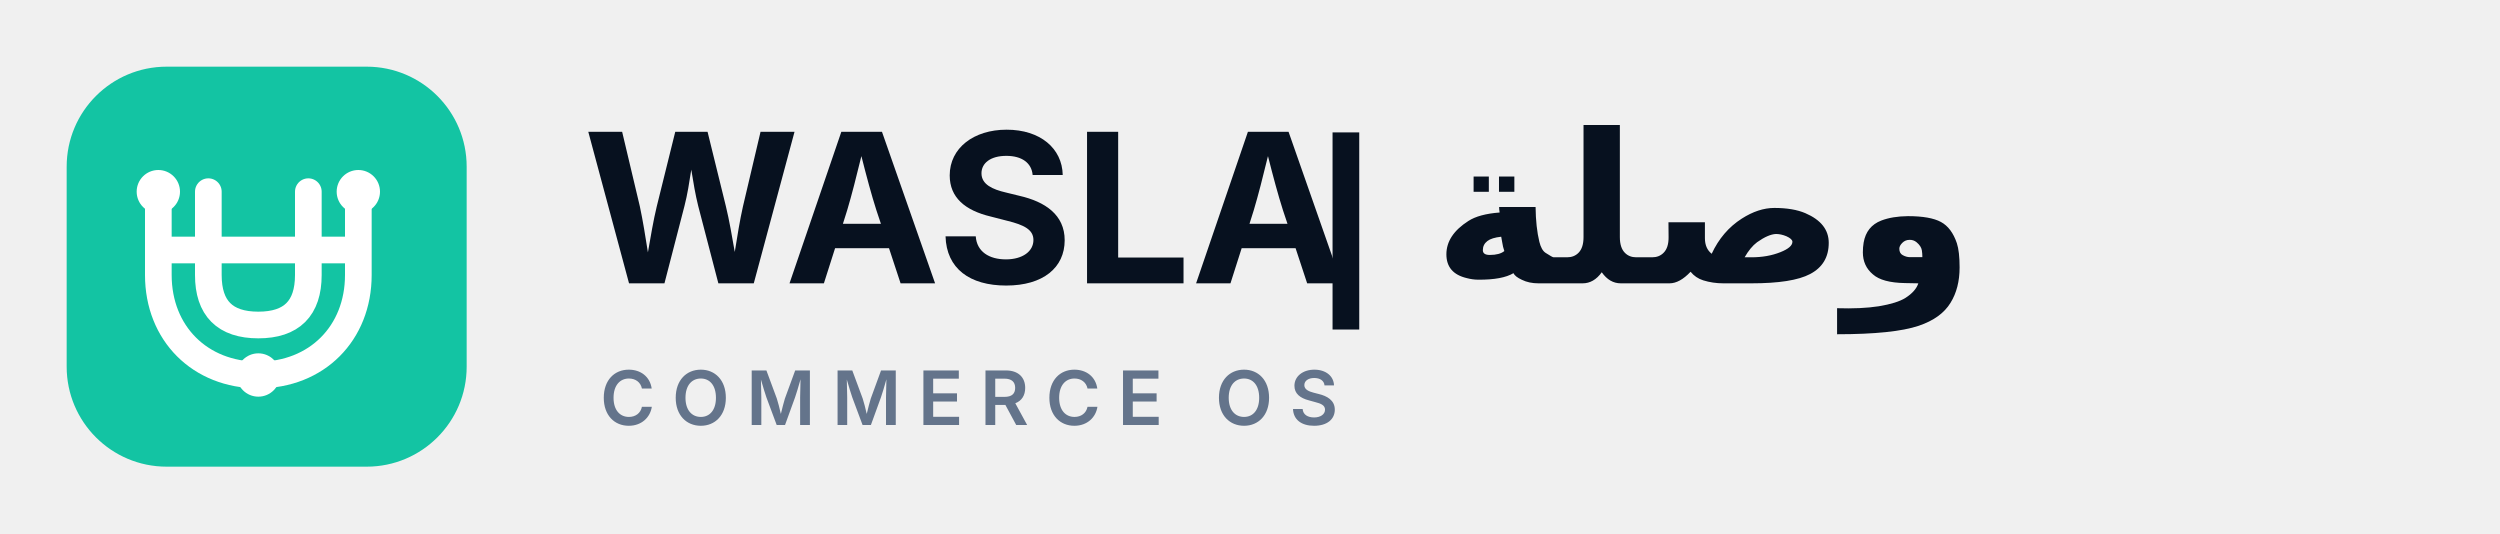
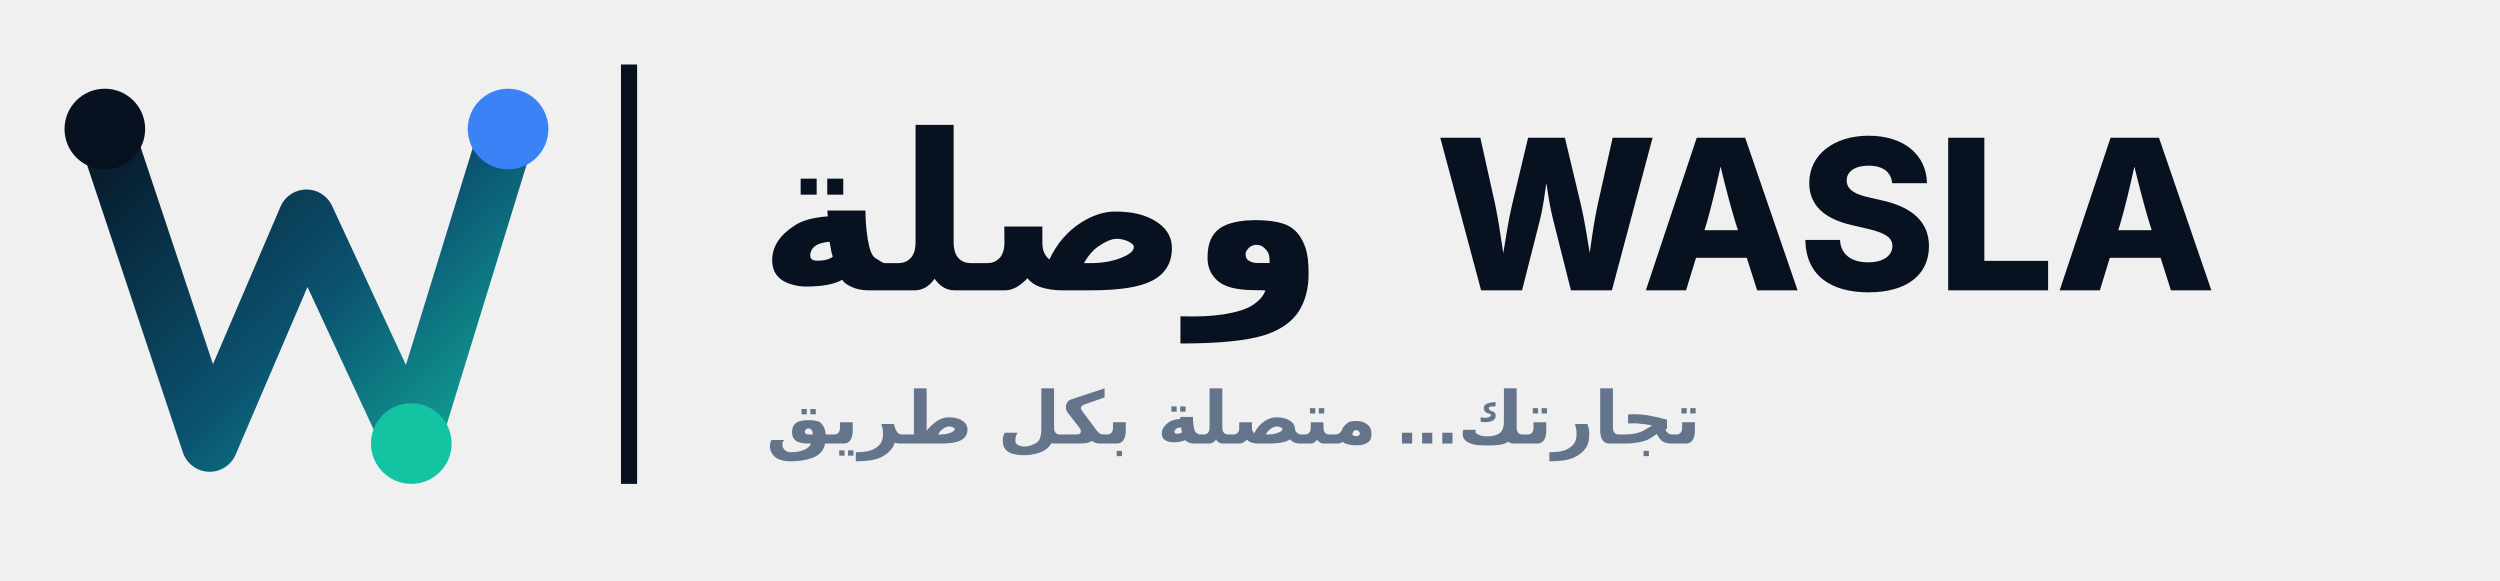
- <svg xmlns="http://www.w3.org/2000/svg" viewBox="0 0 300 64">
-   <g transform="translate(8 8)">
-     <rect width="48" height="48" rx="12" fill="#13C4A3" />
-     <path d="M11 15v10c0 7 5 12 12 12s12-5 12-12V15M11 22h24M17 15v10c0 4 2 6 6 6s6-2 6-6V15" fill="none" stroke="#fff" stroke-width="3.2" stroke-linecap="round" />
-     <circle cx="11" cy="15" r="2.6" fill="#fff" />
-     <circle cx="35" cy="15" r="2.6" fill="#fff" />
-     <circle cx="23" cy="37" r="2.6" fill="#fff" />
+ <svg xmlns="http://www.w3.org/2000/svg" viewBox="0 0 310 72">
+   <defs>
+     <linearGradient id="w" x1="4" y1="5" x2="55" y2="58" gradientUnits="userSpaceOnUse">
+       <stop stop-color="#07111F" />
+       <stop offset=".52" stop-color="#0B5371" />
+       <stop offset="1" stop-color="#13C4A3" />
+     </linearGradient>
+   </defs>
+   <g transform="translate(8 7)">
+     <path d="M5 9 18 48 30 20l13 28L55 9" fill="none" stroke="url(#w)" stroke-width="7" stroke-linecap="round" stroke-linejoin="round" />
+     <circle cx="5" cy="9" r="5" fill="#07111F" />
+     <circle cx="55" cy="9" r="5" fill="#3B82F6" />
+     <circle cx="43" cy="48" r="5" fill="#13C4A3" />
  </g>
-   <text x="70" y="34" font-family="Inter,Arial,sans-serif" font-size="25" font-weight="700" fill="#07111F">WASLA</text>
-   <text x="158" y="34" font-family="Arial,sans-serif" font-size="25" font-weight="700" fill="#07111F">| وصلة</text>
-   <text x="72" y="51" font-family="Inter,Arial,sans-serif" font-size="9" font-weight="600" letter-spacing="2" fill="#64748B">COMMERCE OS</text>
+   <line x1="78" y1="8" x2="78" y2="60" stroke="#07111F" stroke-width="2" />
+   <text x="94" y="36" font-family="Cairo,Arial,sans-serif" font-size="27" font-weight="800" fill="#07111F">وصلة</text>
+   <text x="178" y="36" font-family="Inter,Arial,sans-serif" font-size="26" font-weight="800" fill="#07111F">WASLA</text>
+   <text x="95" y="55" font-family="Cairo,Arial,sans-serif" font-size="9" font-weight="600" fill="#64748B">تجارتك... متصلة بكل طريق</text>
</svg>
